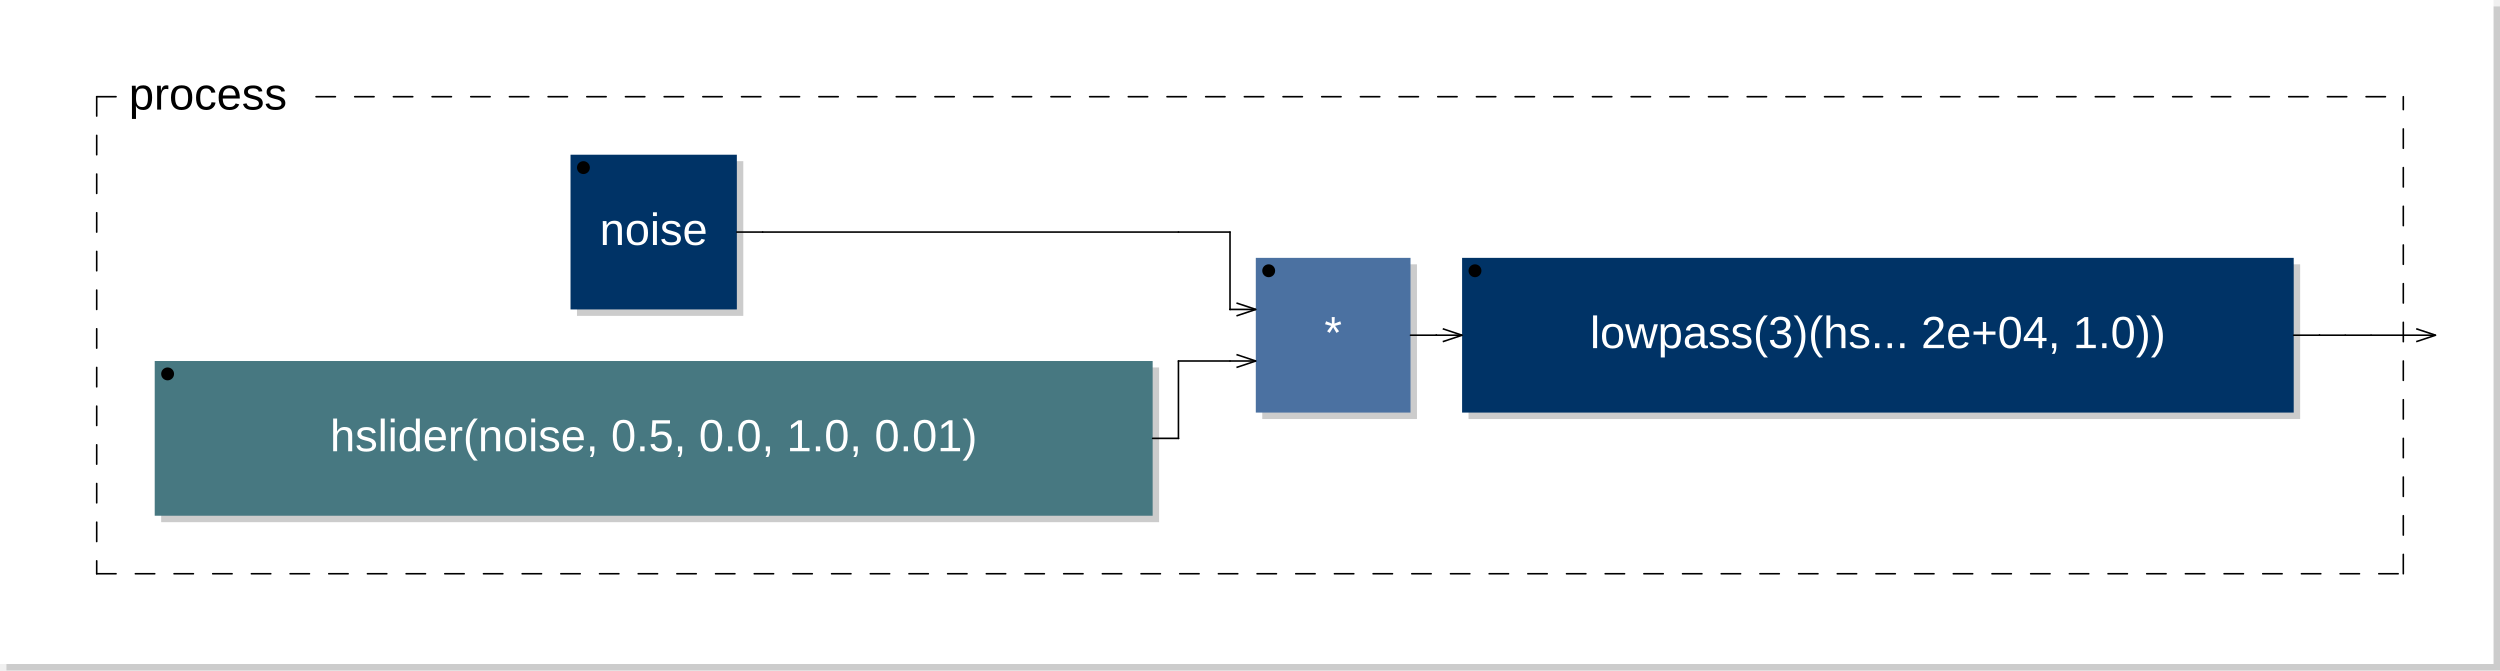
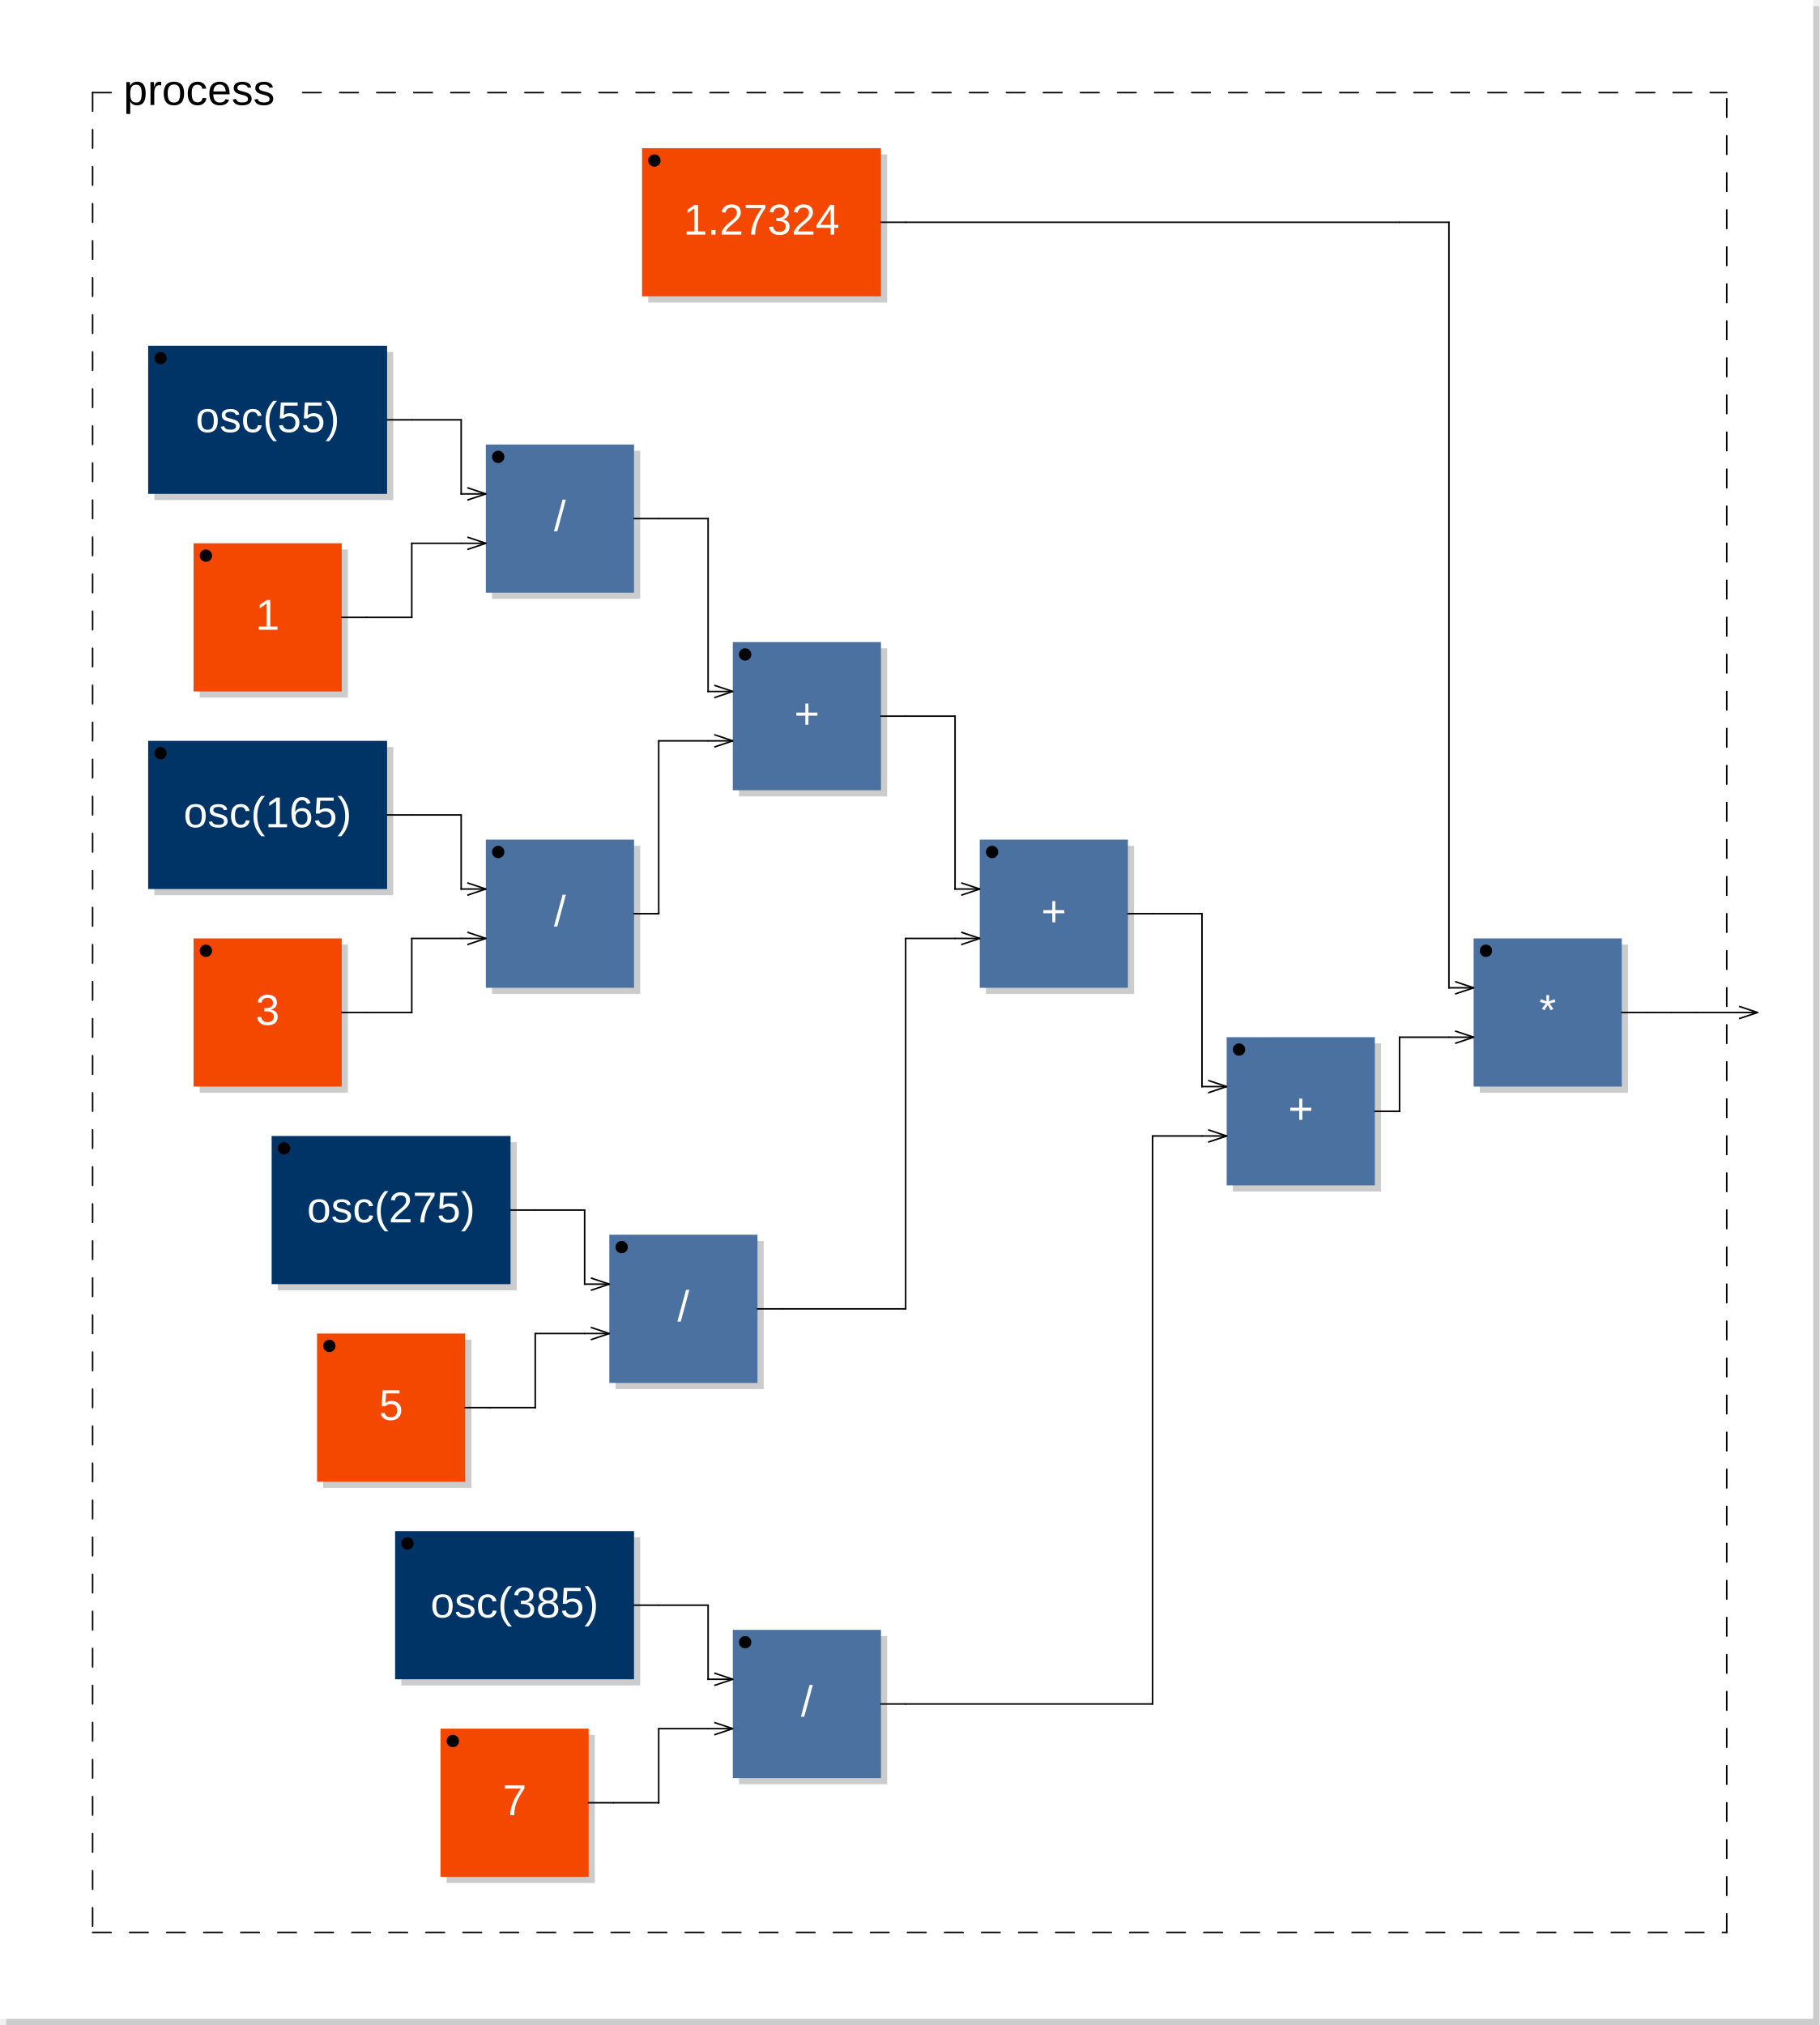
- <svg xmlns="http://www.w3.org/2000/svg" xmlns:xlink="http://www.w3.org/1999/xlink" viewBox="0 0 387.8 104" width="193.9mm" height="52mm" version="1.1">
-   <rect x="1" y="1" width="386.8" height="103" rx="0" ry="0" style="stroke:none;fill:#cccccc;" />
-   <rect x="0" y="0" width="386.8" height="103" rx="0" ry="0" style="stroke:none;fill:#ffffff;" />
+ <svg xmlns="http://www.w3.org/2000/svg" xmlns:xlink="http://www.w3.org/1999/xlink" viewBox="0 0 294.7 328" width="147.35mm" height="164mm" version="1.1">
+   <rect x="1" y="1" width="293.7" height="327" rx="0" ry="0" style="stroke:none;fill:#cccccc;" />
+   <rect x="0" y="0" width="293.7" height="327" rx="0" ry="0" style="stroke:none;fill:#ffffff;" />
  <text x="10" y="7" font-family="Arial" font-size="7" />
-   <a xlink:href="noise-0x7f75d80301c0.svg">
-     <rect x="89.5" y="25" width="25.8" height="24" rx="0" ry="0" style="stroke:none;fill:#cccccc;" />
-     <rect x="88.5" y="24" width="25.8" height="24" rx="0" ry="0" style="stroke:none;fill:#003366;" />
-   </a>
-   <a xlink:href="noise-0x7f75d80301c0.svg">
-     <text x="101.4" y="38" font-family="Arial" font-size="7" text-anchor="middle" fill="#FFFFFF">noise</text>
-   </a>
-   <circle cx="90.5" cy="26" r="1" />
-   <rect x="25" y="57" width="154.8" height="24" rx="0" ry="0" style="stroke:none;fill:#cccccc;" />
-   <rect x="24" y="56" width="154.8" height="24" rx="0" ry="0" style="stroke:none;fill:#477881;" />
-   <text x="101.4" y="70" font-family="Arial" font-size="7" text-anchor="middle" fill="#FFFFFF">hslider(noise, 0.5, 0.0, 1.0, 0.01)</text>
+   <rect x="105" y="25" width="38.7" height="24" rx="0" ry="0" style="stroke:none;fill:#cccccc;" />
+   <rect x="104" y="24" width="38.7" height="24" rx="0" ry="0" style="stroke:none;fill:#f44800;" />
+   <text x="123.35" y="38" font-family="Arial" font-size="7" text-anchor="middle" fill="#FFFFFF">1.27324</text>
+   <circle cx="106" cy="26" r="1" />
+   <a xlink:href="osc-0x7ff2881b2ed0.svg">
+     <rect x="25" y="57" width="38.7" height="24" rx="0" ry="0" style="stroke:none;fill:#cccccc;" />
+     <rect x="24" y="56" width="38.7" height="24" rx="0" ry="0" style="stroke:none;fill:#003366;" />
+   </a>
+   <a xlink:href="osc-0x7ff2881b2ed0.svg">
+     <text x="43.35" y="70" font-family="Arial" font-size="7" text-anchor="middle" fill="#FFFFFF">osc(55)</text>
+   </a>
  <circle cx="26" cy="58" r="1" />
-   <rect x="195.8" y="41" width="24" height="24" rx="0" ry="0" style="stroke:none;fill:#cccccc;" />
-   <rect x="194.8" y="40" width="24" height="24" rx="0" ry="0" style="stroke:none;fill:#4B71A1;" />
-   <text x="206.8" y="54" font-family="Arial" font-size="7" text-anchor="middle" fill="#FFFFFF">*</text>
-   <circle cx="196.8" cy="42" r="1" />
-   <line x1="191.8" y1="47" x2="194.8" y2="48" transform="rotate(0,194.8,48)" style="stroke: black; stroke-width:0.25;" />
-   <line x1="191.8" y1="49" x2="194.8" y2="48" transform="rotate(0,194.8,48)" style="stroke: black; stroke-width:0.25;" />
-   <line x1="191.8" y1="55" x2="194.8" y2="56" transform="rotate(0,194.8,56)" style="stroke: black; stroke-width:0.25;" />
-   <line x1="191.8" y1="57" x2="194.8" y2="56" transform="rotate(0,194.8,56)" style="stroke: black; stroke-width:0.25;" />
-   <a xlink:href="lowpass-0x7f75d8307320.svg">
-     <rect x="227.8" y="41" width="129" height="24" rx="0" ry="0" style="stroke:none;fill:#cccccc;" />
-     <rect x="226.8" y="40" width="129" height="24" rx="0" ry="0" style="stroke:none;fill:#003366;" />
-   </a>
-   <a xlink:href="lowpass-0x7f75d8307320.svg">
-     <text x="291.3" y="54" font-family="Arial" font-size="7" text-anchor="middle" fill="#FFFFFF">lowpass(3)(hs... 2e+04, 1.0))</text>
-   </a>
-   <circle cx="228.8" cy="42" r="1" />
-   <line x1="223.8" y1="51" x2="226.8" y2="52" transform="rotate(0,226.8,52)" style="stroke: black; stroke-width:0.25;" />
-   <line x1="223.8" y1="53" x2="226.8" y2="52" transform="rotate(0,226.8,52)" style="stroke: black; stroke-width:0.25;" />
-   <line x1="15" y1="15" x2="15" y2="89" style="stroke: black; stroke-linecap:round; stroke-width:0.25; stroke-dasharray:3,3;" />
-   <line x1="15" y1="89" x2="372.8" y2="89" style="stroke: black; stroke-linecap:round; stroke-width:0.25; stroke-dasharray:3,3;" />
-   <line x1="372.8" y1="89" x2="372.8" y2="15" style="stroke: black; stroke-linecap:round; stroke-width:0.25; stroke-dasharray:3,3;" />
+   <rect x="32.35" y="89" width="24" height="24" rx="0" ry="0" style="stroke:none;fill:#cccccc;" />
+   <rect x="31.35" y="88" width="24" height="24" rx="0" ry="0" style="stroke:none;fill:#f44800;" />
+   <text x="43.35" y="102" font-family="Arial" font-size="7" text-anchor="middle" fill="#FFFFFF">1</text>
+   <circle cx="33.35" cy="90" r="1" />
+   <rect x="79.7" y="73" width="24" height="24" rx="0" ry="0" style="stroke:none;fill:#cccccc;" />
+   <rect x="78.7" y="72" width="24" height="24" rx="0" ry="0" style="stroke:none;fill:#4B71A1;" />
+   <text x="90.7" y="86" font-family="Arial" font-size="7" text-anchor="middle" fill="#FFFFFF">/</text>
+   <circle cx="80.7" cy="74" r="1" />
+   <line x1="75.7" y1="79" x2="78.7" y2="80" transform="rotate(0,78.7,80)" style="stroke: black; stroke-width:0.25;" />
+   <line x1="75.7" y1="81" x2="78.7" y2="80" transform="rotate(0,78.7,80)" style="stroke: black; stroke-width:0.25;" />
+   <line x1="75.7" y1="87" x2="78.7" y2="88" transform="rotate(0,78.7,88)" style="stroke: black; stroke-width:0.25;" />
+   <line x1="75.7" y1="89" x2="78.7" y2="88" transform="rotate(0,78.7,88)" style="stroke: black; stroke-width:0.25;" />
+   <a xlink:href="osc-0x7ff2881b3500.svg">
+     <rect x="25" y="121" width="38.7" height="24" rx="0" ry="0" style="stroke:none;fill:#cccccc;" />
+     <rect x="24" y="120" width="38.7" height="24" rx="0" ry="0" style="stroke:none;fill:#003366;" />
+   </a>
+   <a xlink:href="osc-0x7ff2881b3500.svg">
+     <text x="43.35" y="134" font-family="Arial" font-size="7" text-anchor="middle" fill="#FFFFFF">osc(165)</text>
+   </a>
+   <circle cx="26" cy="122" r="1" />
+   <rect x="32.35" y="153" width="24" height="24" rx="0" ry="0" style="stroke:none;fill:#cccccc;" />
+   <rect x="31.35" y="152" width="24" height="24" rx="0" ry="0" style="stroke:none;fill:#f44800;" />
+   <text x="43.35" y="166" font-family="Arial" font-size="7" text-anchor="middle" fill="#FFFFFF">3</text>
+   <circle cx="33.35" cy="154" r="1" />
+   <rect x="79.7" y="137" width="24" height="24" rx="0" ry="0" style="stroke:none;fill:#cccccc;" />
+   <rect x="78.7" y="136" width="24" height="24" rx="0" ry="0" style="stroke:none;fill:#4B71A1;" />
+   <text x="90.7" y="150" font-family="Arial" font-size="7" text-anchor="middle" fill="#FFFFFF">/</text>
+   <circle cx="80.7" cy="138" r="1" />
+   <line x1="75.7" y1="143" x2="78.7" y2="144" transform="rotate(0,78.7,144)" style="stroke: black; stroke-width:0.25;" />
+   <line x1="75.7" y1="145" x2="78.7" y2="144" transform="rotate(0,78.7,144)" style="stroke: black; stroke-width:0.25;" />
+   <line x1="75.7" y1="151" x2="78.7" y2="152" transform="rotate(0,78.7,152)" style="stroke: black; stroke-width:0.25;" />
+   <line x1="75.7" y1="153" x2="78.7" y2="152" transform="rotate(0,78.7,152)" style="stroke: black; stroke-width:0.25;" />
+   <rect x="119.7" y="105" width="24" height="24" rx="0" ry="0" style="stroke:none;fill:#cccccc;" />
+   <rect x="118.7" y="104" width="24" height="24" rx="0" ry="0" style="stroke:none;fill:#4B71A1;" />
+   <text x="130.7" y="118" font-family="Arial" font-size="7" text-anchor="middle" fill="#FFFFFF">+</text>
+   <circle cx="120.7" cy="106" r="1" />
+   <line x1="115.7" y1="111" x2="118.7" y2="112" transform="rotate(0,118.7,112)" style="stroke: black; stroke-width:0.25;" />
+   <line x1="115.7" y1="113" x2="118.7" y2="112" transform="rotate(0,118.7,112)" style="stroke: black; stroke-width:0.25;" />
+   <line x1="115.7" y1="119" x2="118.7" y2="120" transform="rotate(0,118.7,120)" style="stroke: black; stroke-width:0.25;" />
+   <line x1="115.7" y1="121" x2="118.7" y2="120" transform="rotate(0,118.7,120)" style="stroke: black; stroke-width:0.25;" />
+   <a xlink:href="osc-0x7ff2881b3d90.svg">
+     <rect x="45" y="185" width="38.7" height="24" rx="0" ry="0" style="stroke:none;fill:#cccccc;" />
+     <rect x="44" y="184" width="38.7" height="24" rx="0" ry="0" style="stroke:none;fill:#003366;" />
+   </a>
+   <a xlink:href="osc-0x7ff2881b3d90.svg">
+     <text x="63.35" y="198" font-family="Arial" font-size="7" text-anchor="middle" fill="#FFFFFF">osc(275)</text>
+   </a>
+   <circle cx="46" cy="186" r="1" />
+   <rect x="52.35" y="217" width="24" height="24" rx="0" ry="0" style="stroke:none;fill:#cccccc;" />
+   <rect x="51.35" y="216" width="24" height="24" rx="0" ry="0" style="stroke:none;fill:#f44800;" />
+   <text x="63.35" y="230" font-family="Arial" font-size="7" text-anchor="middle" fill="#FFFFFF">5</text>
+   <circle cx="53.35" cy="218" r="1" />
+   <rect x="99.7" y="201" width="24" height="24" rx="0" ry="0" style="stroke:none;fill:#cccccc;" />
+   <rect x="98.7" y="200" width="24" height="24" rx="0" ry="0" style="stroke:none;fill:#4B71A1;" />
+   <text x="110.7" y="214" font-family="Arial" font-size="7" text-anchor="middle" fill="#FFFFFF">/</text>
+   <circle cx="100.7" cy="202" r="1" />
+   <line x1="95.7" y1="207" x2="98.7" y2="208" transform="rotate(0,98.7,208)" style="stroke: black; stroke-width:0.25;" />
+   <line x1="95.7" y1="209" x2="98.7" y2="208" transform="rotate(0,98.7,208)" style="stroke: black; stroke-width:0.25;" />
+   <line x1="95.7" y1="215" x2="98.7" y2="216" transform="rotate(0,98.7,216)" style="stroke: black; stroke-width:0.25;" />
+   <line x1="95.7" y1="217" x2="98.7" y2="216" transform="rotate(0,98.7,216)" style="stroke: black; stroke-width:0.25;" />
+   <rect x="159.7" y="137" width="24" height="24" rx="0" ry="0" style="stroke:none;fill:#cccccc;" />
+   <rect x="158.7" y="136" width="24" height="24" rx="0" ry="0" style="stroke:none;fill:#4B71A1;" />
+   <text x="170.7" y="150" font-family="Arial" font-size="7" text-anchor="middle" fill="#FFFFFF">+</text>
+   <circle cx="160.7" cy="138" r="1" />
+   <line x1="155.7" y1="143" x2="158.7" y2="144" transform="rotate(0,158.7,144)" style="stroke: black; stroke-width:0.25;" />
+   <line x1="155.7" y1="145" x2="158.7" y2="144" transform="rotate(0,158.7,144)" style="stroke: black; stroke-width:0.25;" />
+   <line x1="155.7" y1="151" x2="158.7" y2="152" transform="rotate(0,158.7,152)" style="stroke: black; stroke-width:0.25;" />
+   <line x1="155.7" y1="153" x2="158.7" y2="152" transform="rotate(0,158.7,152)" style="stroke: black; stroke-width:0.25;" />
+   <a xlink:href="osc-0x7ff2881b4620.svg">
+     <rect x="65" y="249" width="38.7" height="24" rx="0" ry="0" style="stroke:none;fill:#cccccc;" />
+     <rect x="64" y="248" width="38.7" height="24" rx="0" ry="0" style="stroke:none;fill:#003366;" />
+   </a>
+   <a xlink:href="osc-0x7ff2881b4620.svg">
+     <text x="83.35" y="262" font-family="Arial" font-size="7" text-anchor="middle" fill="#FFFFFF">osc(385)</text>
+   </a>
+   <circle cx="66" cy="250" r="1" />
+   <rect x="72.35" y="281" width="24" height="24" rx="0" ry="0" style="stroke:none;fill:#cccccc;" />
+   <rect x="71.35" y="280" width="24" height="24" rx="0" ry="0" style="stroke:none;fill:#f44800;" />
+   <text x="83.35" y="294" font-family="Arial" font-size="7" text-anchor="middle" fill="#FFFFFF">7</text>
+   <circle cx="73.35" cy="282" r="1" />
+   <rect x="119.7" y="265" width="24" height="24" rx="0" ry="0" style="stroke:none;fill:#cccccc;" />
+   <rect x="118.7" y="264" width="24" height="24" rx="0" ry="0" style="stroke:none;fill:#4B71A1;" />
+   <text x="130.7" y="278" font-family="Arial" font-size="7" text-anchor="middle" fill="#FFFFFF">/</text>
+   <circle cx="120.7" cy="266" r="1" />
+   <line x1="115.7" y1="271" x2="118.7" y2="272" transform="rotate(0,118.7,272)" style="stroke: black; stroke-width:0.25;" />
+   <line x1="115.7" y1="273" x2="118.7" y2="272" transform="rotate(0,118.7,272)" style="stroke: black; stroke-width:0.25;" />
+   <line x1="115.7" y1="279" x2="118.7" y2="280" transform="rotate(0,118.7,280)" style="stroke: black; stroke-width:0.25;" />
+   <line x1="115.7" y1="281" x2="118.7" y2="280" transform="rotate(0,118.7,280)" style="stroke: black; stroke-width:0.25;" />
+   <rect x="199.7" y="169" width="24" height="24" rx="0" ry="0" style="stroke:none;fill:#cccccc;" />
+   <rect x="198.7" y="168" width="24" height="24" rx="0" ry="0" style="stroke:none;fill:#4B71A1;" />
+   <text x="210.7" y="182" font-family="Arial" font-size="7" text-anchor="middle" fill="#FFFFFF">+</text>
+   <circle cx="200.7" cy="170" r="1" />
+   <line x1="195.7" y1="175" x2="198.7" y2="176" transform="rotate(0,198.7,176)" style="stroke: black; stroke-width:0.25;" />
+   <line x1="195.7" y1="177" x2="198.7" y2="176" transform="rotate(0,198.7,176)" style="stroke: black; stroke-width:0.25;" />
+   <line x1="195.7" y1="183" x2="198.7" y2="184" transform="rotate(0,198.7,184)" style="stroke: black; stroke-width:0.25;" />
+   <line x1="195.7" y1="185" x2="198.7" y2="184" transform="rotate(0,198.7,184)" style="stroke: black; stroke-width:0.25;" />
+   <rect x="239.7" y="153" width="24" height="24" rx="0" ry="0" style="stroke:none;fill:#cccccc;" />
+   <rect x="238.7" y="152" width="24" height="24" rx="0" ry="0" style="stroke:none;fill:#4B71A1;" />
+   <text x="250.7" y="166" font-family="Arial" font-size="7" text-anchor="middle" fill="#FFFFFF">*</text>
+   <circle cx="240.7" cy="154" r="1" />
+   <line x1="235.7" y1="159" x2="238.7" y2="160" transform="rotate(0,238.7,160)" style="stroke: black; stroke-width:0.25;" />
+   <line x1="235.7" y1="161" x2="238.7" y2="160" transform="rotate(0,238.7,160)" style="stroke: black; stroke-width:0.25;" />
+   <line x1="235.7" y1="167" x2="238.7" y2="168" transform="rotate(0,238.7,168)" style="stroke: black; stroke-width:0.25;" />
+   <line x1="235.7" y1="169" x2="238.7" y2="168" transform="rotate(0,238.7,168)" style="stroke: black; stroke-width:0.25;" />
+   <line x1="15" y1="15" x2="15" y2="313" style="stroke: black; stroke-linecap:round; stroke-width:0.25; stroke-dasharray:3,3;" />
+   <line x1="15" y1="313" x2="279.7" y2="313" style="stroke: black; stroke-linecap:round; stroke-width:0.25; stroke-dasharray:3,3;" />
+   <line x1="279.7" y1="313" x2="279.7" y2="15" style="stroke: black; stroke-linecap:round; stroke-width:0.25; stroke-dasharray:3,3;" />
  <line x1="15" y1="15" x2="20" y2="15" style="stroke: black; stroke-linecap:round; stroke-width:0.25; stroke-dasharray:3,3;" />
-   <line x1="49.025" y1="15" x2="372.8" y2="15" style="stroke: black; stroke-linecap:round; stroke-width:0.25; stroke-dasharray:3,3;" />
+   <line x1="49.025" y1="15" x2="279.7" y2="15" style="stroke: black; stroke-linecap:round; stroke-width:0.25; stroke-dasharray:3,3;" />
  <text x="20" y="17" font-family="Arial" font-size="7">process</text>
-   <line x1="374.8" y1="51" x2="377.8" y2="52" transform="rotate(0,377.8,52)" style="stroke: black; stroke-width:0.25;" />
-   <line x1="374.8" y1="53" x2="377.8" y2="52" transform="rotate(0,377.8,52)" style="stroke: black; stroke-width:0.25;" />
-   <line x1="114.3" y1="36" x2="118.3" y2="36" style="stroke:black; stroke-linecap:round; stroke-width:0.25;" />
-   <line x1="118.3" y1="36" x2="182.8" y2="36" style="stroke:black; stroke-linecap:round; stroke-width:0.25;" />
-   <line x1="178.8" y1="68" x2="182.8" y2="68" style="stroke:black; stroke-linecap:round; stroke-width:0.25;" />
-   <line x1="182.8" y1="56" x2="190.8" y2="56" style="stroke:black; stroke-linecap:round; stroke-width:0.25;" />
-   <line x1="182.8" y1="68" x2="182.8" y2="56" style="stroke:black; stroke-linecap:round; stroke-width:0.25;" />
-   <line x1="182.8" y1="68" x2="182.8" y2="68" style="stroke:black; stroke-linecap:round; stroke-width:0.25;" />
-   <line x1="182.8" y1="36" x2="190.8" y2="36" style="stroke:black; stroke-linecap:round; stroke-width:0.25;" />
-   <line x1="190.8" y1="48" x2="194.8" y2="48" style="stroke:black; stroke-linecap:round; stroke-width:0.25;" />
-   <line x1="190.8" y1="56" x2="194.8" y2="56" style="stroke:black; stroke-linecap:round; stroke-width:0.25;" />
-   <line x1="190.8" y1="36" x2="190.8" y2="48" style="stroke:black; stroke-linecap:round; stroke-width:0.25;" />
-   <line x1="190.8" y1="48" x2="190.8" y2="48" style="stroke:black; stroke-linecap:round; stroke-width:0.25;" />
-   <line x1="218.8" y1="52" x2="222.8" y2="52" style="stroke:black; stroke-linecap:round; stroke-width:0.25;" />
-   <line x1="222.8" y1="52" x2="222.8" y2="52" style="stroke:black; stroke-linecap:round; stroke-width:0.25;" />
-   <line x1="222.8" y1="52" x2="226.8" y2="52" style="stroke:black; stroke-linecap:round; stroke-width:0.25;" />
-   <line x1="355.8" y1="52" x2="359.8" y2="52" style="stroke:black; stroke-linecap:round; stroke-width:0.25;" />
-   <line x1="359.8" y1="52" x2="359.8" y2="52" style="stroke:black; stroke-linecap:round; stroke-width:0.25;" />
-   <line x1="359.8" y1="52" x2="363.8" y2="52" style="stroke:black; stroke-linecap:round; stroke-width:0.25;" />
-   <line x1="363.8" y1="52" x2="367.8" y2="52" style="stroke:black; stroke-linecap:round; stroke-width:0.25;" />
-   <line x1="367.8" y1="52" x2="377.8" y2="52" style="stroke:black; stroke-linecap:round; stroke-width:0.25;" />
+   <line x1="281.7" y1="163" x2="284.7" y2="164" transform="rotate(0,284.7,164)" style="stroke: black; stroke-width:0.25;" />
+   <line x1="281.7" y1="165" x2="284.7" y2="164" transform="rotate(0,284.7,164)" style="stroke: black; stroke-width:0.25;" />
+   <line x1="55.35" y1="100" x2="59.35" y2="100" style="stroke:black; stroke-linecap:round; stroke-width:0.25;" />
+   <line x1="55.35" y1="164" x2="59.35" y2="164" style="stroke:black; stroke-linecap:round; stroke-width:0.25;" />
+   <line x1="59.35" y1="100" x2="66.7" y2="100" style="stroke:black; stroke-linecap:round; stroke-width:0.25;" />
+   <line x1="59.35" y1="164" x2="66.7" y2="164" style="stroke:black; stroke-linecap:round; stroke-width:0.25;" />
+   <line x1="62.7" y1="68" x2="66.7" y2="68" style="stroke:black; stroke-linecap:round; stroke-width:0.25;" />
+   <line x1="62.7" y1="132" x2="66.7" y2="132" style="stroke:black; stroke-linecap:round; stroke-width:0.25;" />
+   <line x1="66.7" y1="68" x2="74.7" y2="68" style="stroke:black; stroke-linecap:round; stroke-width:0.25;" />
+   <line x1="66.7" y1="88" x2="74.7" y2="88" style="stroke:black; stroke-linecap:round; stroke-width:0.25;" />
+   <line x1="66.7" y1="100" x2="66.7" y2="88" style="stroke:black; stroke-linecap:round; stroke-width:0.25;" />
+   <line x1="66.7" y1="100" x2="66.7" y2="100" style="stroke:black; stroke-linecap:round; stroke-width:0.25;" />
+   <line x1="66.7" y1="132" x2="74.7" y2="132" style="stroke:black; stroke-linecap:round; stroke-width:0.25;" />
+   <line x1="66.7" y1="152" x2="74.7" y2="152" style="stroke:black; stroke-linecap:round; stroke-width:0.25;" />
+   <line x1="66.7" y1="164" x2="66.7" y2="152" style="stroke:black; stroke-linecap:round; stroke-width:0.25;" />
+   <line x1="66.7" y1="164" x2="66.7" y2="164" style="stroke:black; stroke-linecap:round; stroke-width:0.25;" />
+   <line x1="74.7" y1="68" x2="74.7" y2="80" style="stroke:black; stroke-linecap:round; stroke-width:0.25;" />
+   <line x1="74.7" y1="80" x2="74.7" y2="80" style="stroke:black; stroke-linecap:round; stroke-width:0.25;" />
+   <line x1="74.7" y1="80" x2="78.7" y2="80" style="stroke:black; stroke-linecap:round; stroke-width:0.25;" />
+   <line x1="74.7" y1="88" x2="78.7" y2="88" style="stroke:black; stroke-linecap:round; stroke-width:0.25;" />
+   <line x1="74.7" y1="132" x2="74.7" y2="144" style="stroke:black; stroke-linecap:round; stroke-width:0.25;" />
+   <line x1="74.7" y1="144" x2="74.7" y2="144" style="stroke:black; stroke-linecap:round; stroke-width:0.25;" />
+   <line x1="74.7" y1="144" x2="78.7" y2="144" style="stroke:black; stroke-linecap:round; stroke-width:0.25;" />
+   <line x1="74.7" y1="152" x2="78.7" y2="152" style="stroke:black; stroke-linecap:round; stroke-width:0.25;" />
+   <line x1="75.35" y1="228" x2="79.35" y2="228" style="stroke:black; stroke-linecap:round; stroke-width:0.25;" />
+   <line x1="79.35" y1="228" x2="86.7" y2="228" style="stroke:black; stroke-linecap:round; stroke-width:0.25;" />
+   <line x1="82.7" y1="196" x2="86.7" y2="196" style="stroke:black; stroke-linecap:round; stroke-width:0.25;" />
+   <line x1="86.7" y1="196" x2="94.7" y2="196" style="stroke:black; stroke-linecap:round; stroke-width:0.25;" />
+   <line x1="86.7" y1="216" x2="94.7" y2="216" style="stroke:black; stroke-linecap:round; stroke-width:0.25;" />
+   <line x1="86.7" y1="228" x2="86.7" y2="216" style="stroke:black; stroke-linecap:round; stroke-width:0.25;" />
+   <line x1="86.7" y1="228" x2="86.7" y2="228" style="stroke:black; stroke-linecap:round; stroke-width:0.25;" />
+   <line x1="94.7" y1="196" x2="94.7" y2="208" style="stroke:black; stroke-linecap:round; stroke-width:0.25;" />
+   <line x1="94.7" y1="208" x2="94.7" y2="208" style="stroke:black; stroke-linecap:round; stroke-width:0.25;" />
+   <line x1="94.7" y1="208" x2="98.7" y2="208" style="stroke:black; stroke-linecap:round; stroke-width:0.25;" />
+   <line x1="94.7" y1="216" x2="98.7" y2="216" style="stroke:black; stroke-linecap:round; stroke-width:0.25;" />
+   <line x1="95.35" y1="292" x2="99.35" y2="292" style="stroke:black; stroke-linecap:round; stroke-width:0.25;" />
+   <line x1="99.35" y1="292" x2="106.7" y2="292" style="stroke:black; stroke-linecap:round; stroke-width:0.25;" />
+   <line x1="102.7" y1="84" x2="106.7" y2="84" style="stroke:black; stroke-linecap:round; stroke-width:0.25;" />
+   <line x1="102.7" y1="148" x2="106.7" y2="148" style="stroke:black; stroke-linecap:round; stroke-width:0.25;" />
+   <line x1="102.7" y1="260" x2="106.7" y2="260" style="stroke:black; stroke-linecap:round; stroke-width:0.25;" />
+   <line x1="106.7" y1="84" x2="114.7" y2="84" style="stroke:black; stroke-linecap:round; stroke-width:0.25;" />
+   <line x1="106.7" y1="120" x2="114.7" y2="120" style="stroke:black; stroke-linecap:round; stroke-width:0.25;" />
+   <line x1="106.7" y1="148" x2="106.7" y2="120" style="stroke:black; stroke-linecap:round; stroke-width:0.25;" />
+   <line x1="106.7" y1="148" x2="106.7" y2="148" style="stroke:black; stroke-linecap:round; stroke-width:0.25;" />
+   <line x1="106.7" y1="260" x2="114.7" y2="260" style="stroke:black; stroke-linecap:round; stroke-width:0.25;" />
+   <line x1="106.7" y1="280" x2="114.7" y2="280" style="stroke:black; stroke-linecap:round; stroke-width:0.25;" />
+   <line x1="106.7" y1="292" x2="106.7" y2="280" style="stroke:black; stroke-linecap:round; stroke-width:0.25;" />
+   <line x1="106.7" y1="292" x2="106.7" y2="292" style="stroke:black; stroke-linecap:round; stroke-width:0.25;" />
+   <line x1="114.7" y1="84" x2="114.7" y2="112" style="stroke:black; stroke-linecap:round; stroke-width:0.25;" />
+   <line x1="114.7" y1="112" x2="114.7" y2="112" style="stroke:black; stroke-linecap:round; stroke-width:0.25;" />
+   <line x1="114.7" y1="112" x2="118.7" y2="112" style="stroke:black; stroke-linecap:round; stroke-width:0.25;" />
+   <line x1="114.7" y1="120" x2="118.7" y2="120" style="stroke:black; stroke-linecap:round; stroke-width:0.25;" />
+   <line x1="114.7" y1="260" x2="114.7" y2="272" style="stroke:black; stroke-linecap:round; stroke-width:0.25;" />
+   <line x1="114.7" y1="272" x2="114.7" y2="272" style="stroke:black; stroke-linecap:round; stroke-width:0.25;" />
+   <line x1="114.7" y1="272" x2="118.7" y2="272" style="stroke:black; stroke-linecap:round; stroke-width:0.25;" />
+   <line x1="114.7" y1="280" x2="118.7" y2="280" style="stroke:black; stroke-linecap:round; stroke-width:0.25;" />
+   <line x1="122.7" y1="212" x2="126.7" y2="212" style="stroke:black; stroke-linecap:round; stroke-width:0.25;" />
+   <line x1="126.7" y1="212" x2="146.7" y2="212" style="stroke:black; stroke-linecap:round; stroke-width:0.25;" />
+   <line x1="142.7" y1="36" x2="146.7" y2="36" style="stroke:black; stroke-linecap:round; stroke-width:0.25;" />
+   <line x1="142.7" y1="116" x2="146.7" y2="116" style="stroke:black; stroke-linecap:round; stroke-width:0.25;" />
+   <line x1="142.7" y1="276" x2="146.7" y2="276" style="stroke:black; stroke-linecap:round; stroke-width:0.25;" />
+   <line x1="146.7" y1="36" x2="226.7" y2="36" style="stroke:black; stroke-linecap:round; stroke-width:0.25;" />
+   <line x1="146.7" y1="116" x2="154.7" y2="116" style="stroke:black; stroke-linecap:round; stroke-width:0.25;" />
+   <line x1="146.7" y1="152" x2="154.7" y2="152" style="stroke:black; stroke-linecap:round; stroke-width:0.25;" />
+   <line x1="146.7" y1="212" x2="146.7" y2="152" style="stroke:black; stroke-linecap:round; stroke-width:0.25;" />
+   <line x1="146.7" y1="212" x2="146.7" y2="212" style="stroke:black; stroke-linecap:round; stroke-width:0.25;" />
+   <line x1="146.7" y1="276" x2="186.7" y2="276" style="stroke:black; stroke-linecap:round; stroke-width:0.25;" />
+   <line x1="154.7" y1="116" x2="154.7" y2="144" style="stroke:black; stroke-linecap:round; stroke-width:0.25;" />
+   <line x1="154.7" y1="144" x2="154.7" y2="144" style="stroke:black; stroke-linecap:round; stroke-width:0.25;" />
+   <line x1="154.7" y1="144" x2="158.7" y2="144" style="stroke:black; stroke-linecap:round; stroke-width:0.25;" />
+   <line x1="154.7" y1="152" x2="158.7" y2="152" style="stroke:black; stroke-linecap:round; stroke-width:0.25;" />
+   <line x1="182.7" y1="148" x2="186.7" y2="148" style="stroke:black; stroke-linecap:round; stroke-width:0.25;" />
+   <line x1="186.7" y1="148" x2="194.7" y2="148" style="stroke:black; stroke-linecap:round; stroke-width:0.25;" />
+   <line x1="186.7" y1="184" x2="194.7" y2="184" style="stroke:black; stroke-linecap:round; stroke-width:0.25;" />
+   <line x1="186.7" y1="276" x2="186.7" y2="184" style="stroke:black; stroke-linecap:round; stroke-width:0.25;" />
+   <line x1="186.7" y1="276" x2="186.7" y2="276" style="stroke:black; stroke-linecap:round; stroke-width:0.25;" />
+   <line x1="194.7" y1="148" x2="194.7" y2="176" style="stroke:black; stroke-linecap:round; stroke-width:0.25;" />
+   <line x1="194.7" y1="176" x2="194.7" y2="176" style="stroke:black; stroke-linecap:round; stroke-width:0.25;" />
+   <line x1="194.7" y1="176" x2="198.7" y2="176" style="stroke:black; stroke-linecap:round; stroke-width:0.25;" />
+   <line x1="194.7" y1="184" x2="198.7" y2="184" style="stroke:black; stroke-linecap:round; stroke-width:0.25;" />
+   <line x1="222.7" y1="180" x2="226.7" y2="180" style="stroke:black; stroke-linecap:round; stroke-width:0.25;" />
+   <line x1="226.7" y1="36" x2="234.7" y2="36" style="stroke:black; stroke-linecap:round; stroke-width:0.25;" />
+   <line x1="226.7" y1="168" x2="234.7" y2="168" style="stroke:black; stroke-linecap:round; stroke-width:0.25;" />
+   <line x1="226.7" y1="180" x2="226.7" y2="168" style="stroke:black; stroke-linecap:round; stroke-width:0.25;" />
+   <line x1="226.7" y1="180" x2="226.7" y2="180" style="stroke:black; stroke-linecap:round; stroke-width:0.25;" />
+   <line x1="234.7" y1="36" x2="234.7" y2="160" style="stroke:black; stroke-linecap:round; stroke-width:0.25;" />
+   <line x1="234.7" y1="160" x2="234.7" y2="160" style="stroke:black; stroke-linecap:round; stroke-width:0.25;" />
+   <line x1="234.7" y1="160" x2="238.7" y2="160" style="stroke:black; stroke-linecap:round; stroke-width:0.25;" />
+   <line x1="234.7" y1="168" x2="238.7" y2="168" style="stroke:black; stroke-linecap:round; stroke-width:0.25;" />
+   <line x1="262.7" y1="164" x2="266.7" y2="164" style="stroke:black; stroke-linecap:round; stroke-width:0.25;" />
+   <line x1="266.7" y1="164" x2="266.7" y2="164" style="stroke:black; stroke-linecap:round; stroke-width:0.25;" />
+   <line x1="266.7" y1="164" x2="270.7" y2="164" style="stroke:black; stroke-linecap:round; stroke-width:0.25;" />
+   <line x1="270.7" y1="164" x2="274.7" y2="164" style="stroke:black; stroke-linecap:round; stroke-width:0.25;" />
+   <line x1="274.7" y1="164" x2="284.7" y2="164" style="stroke:black; stroke-linecap:round; stroke-width:0.25;" />
</svg>
